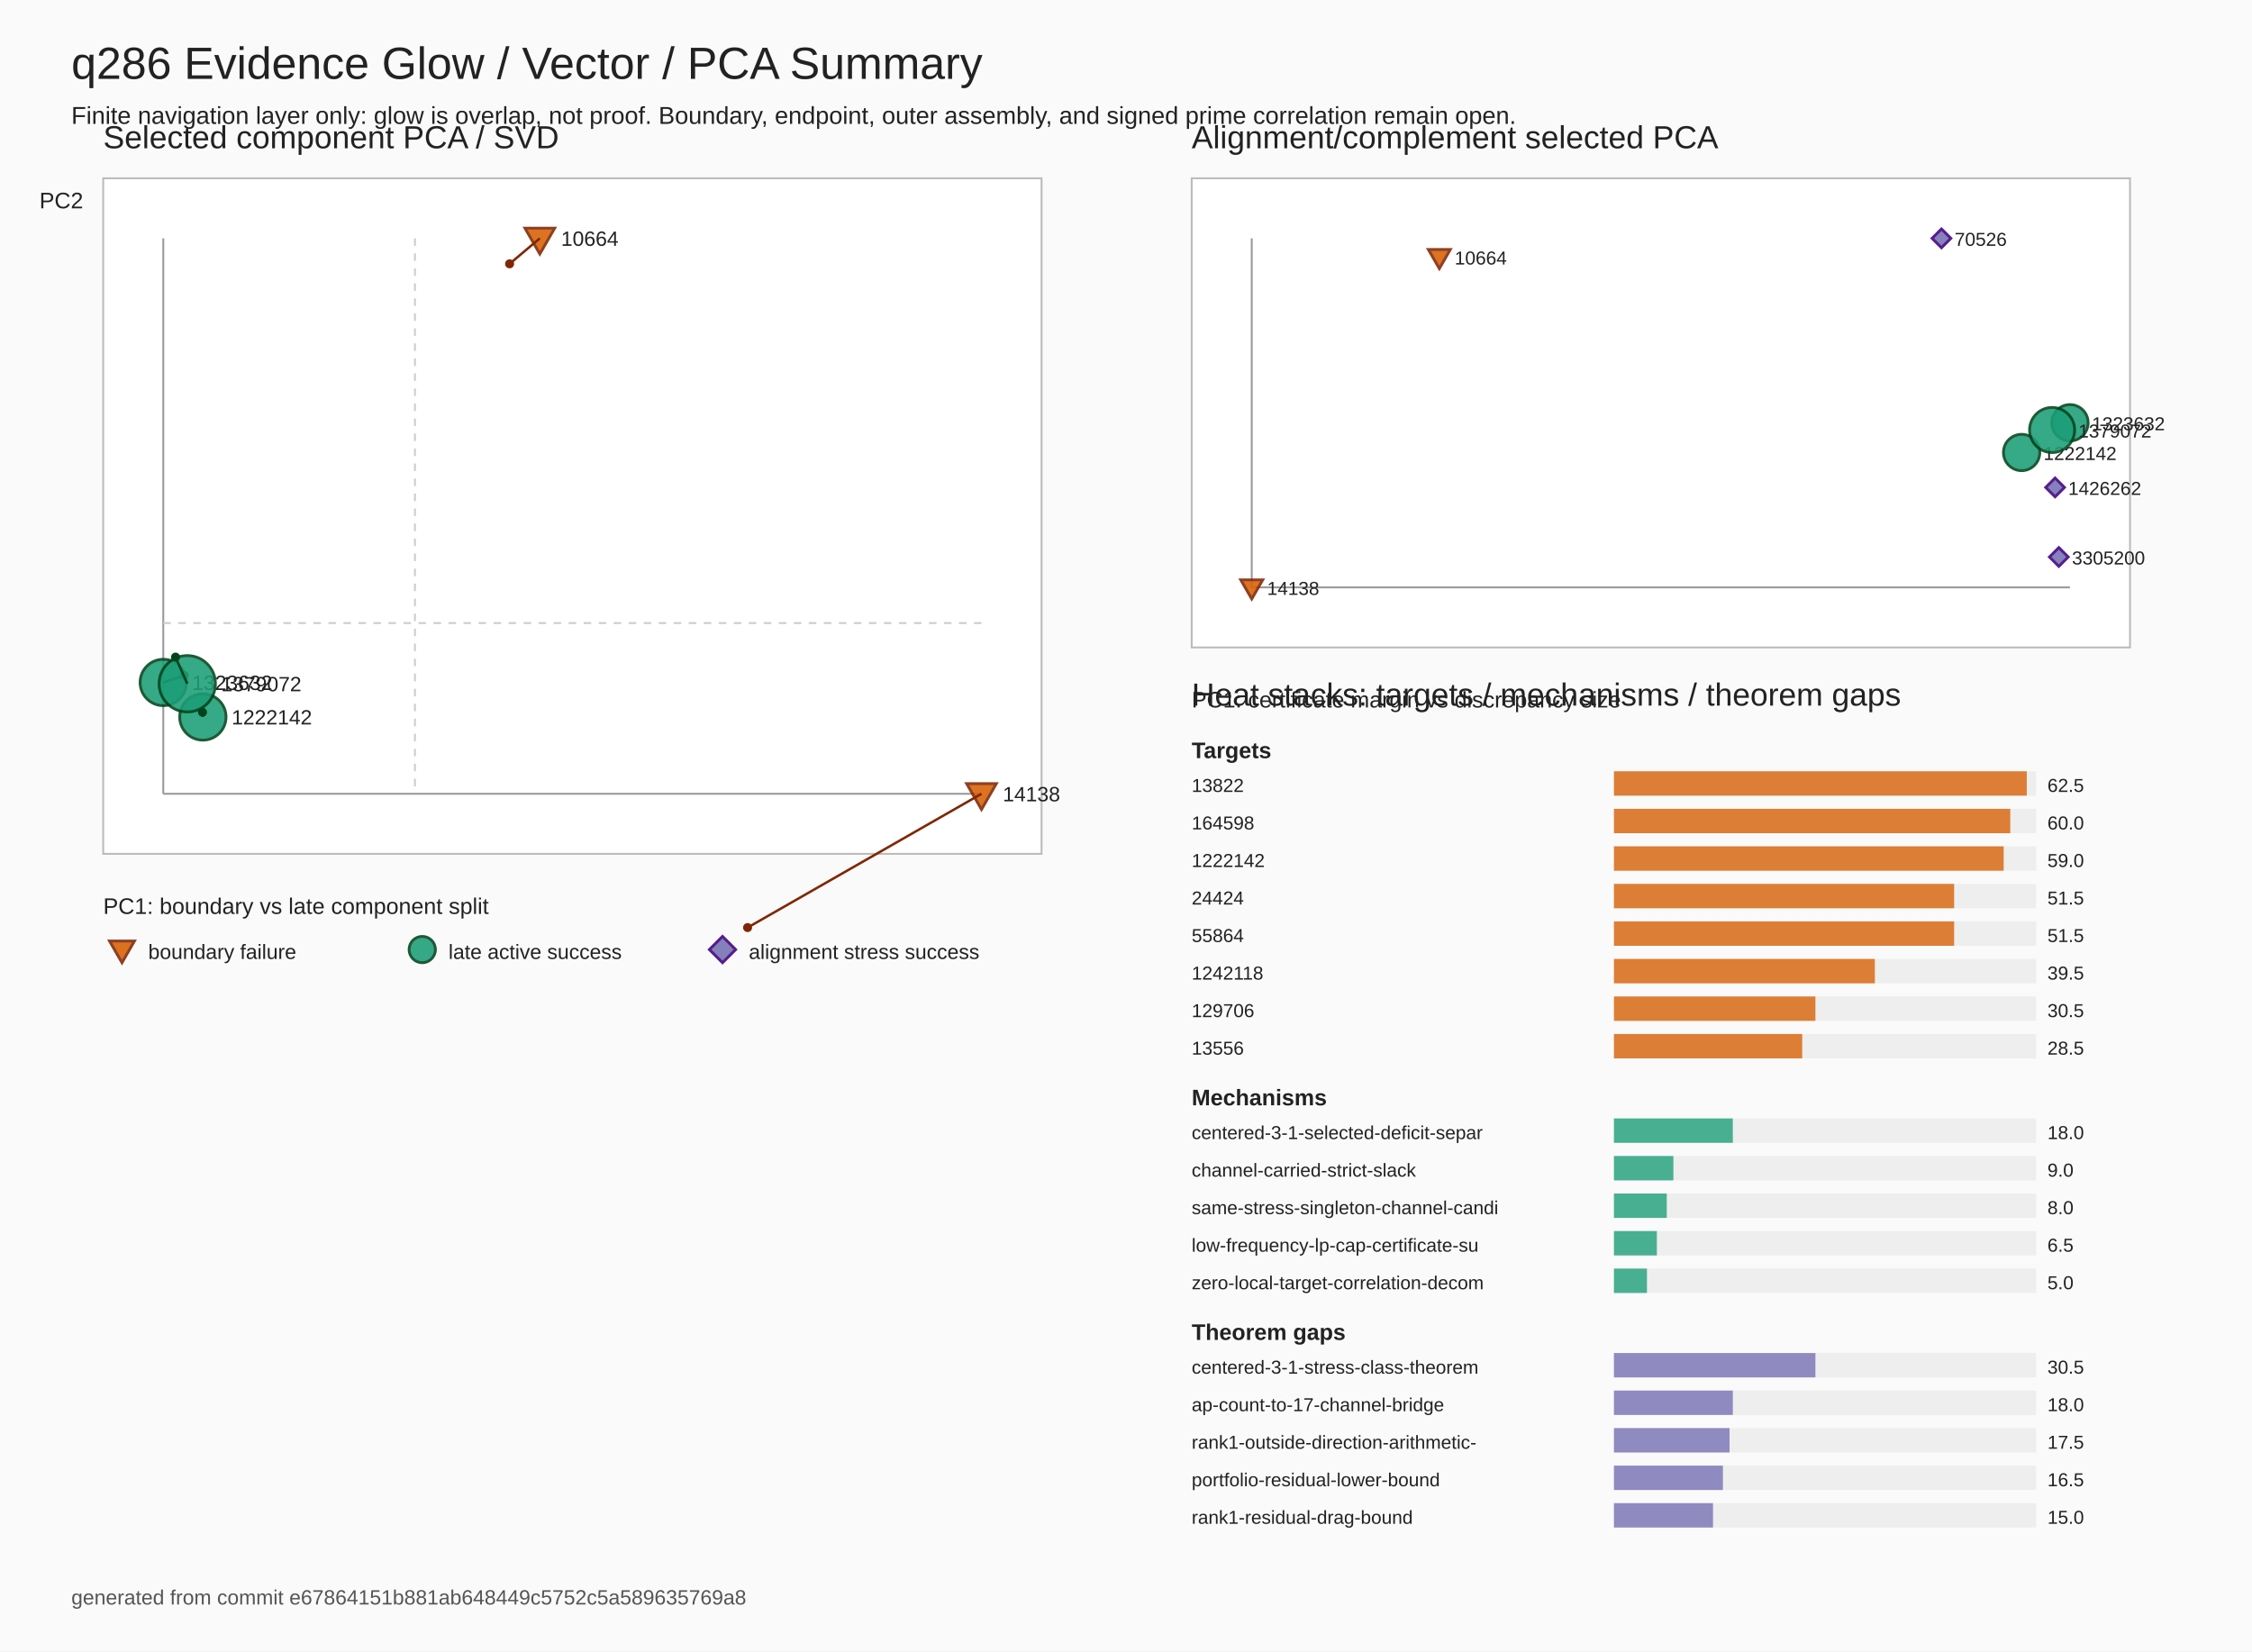
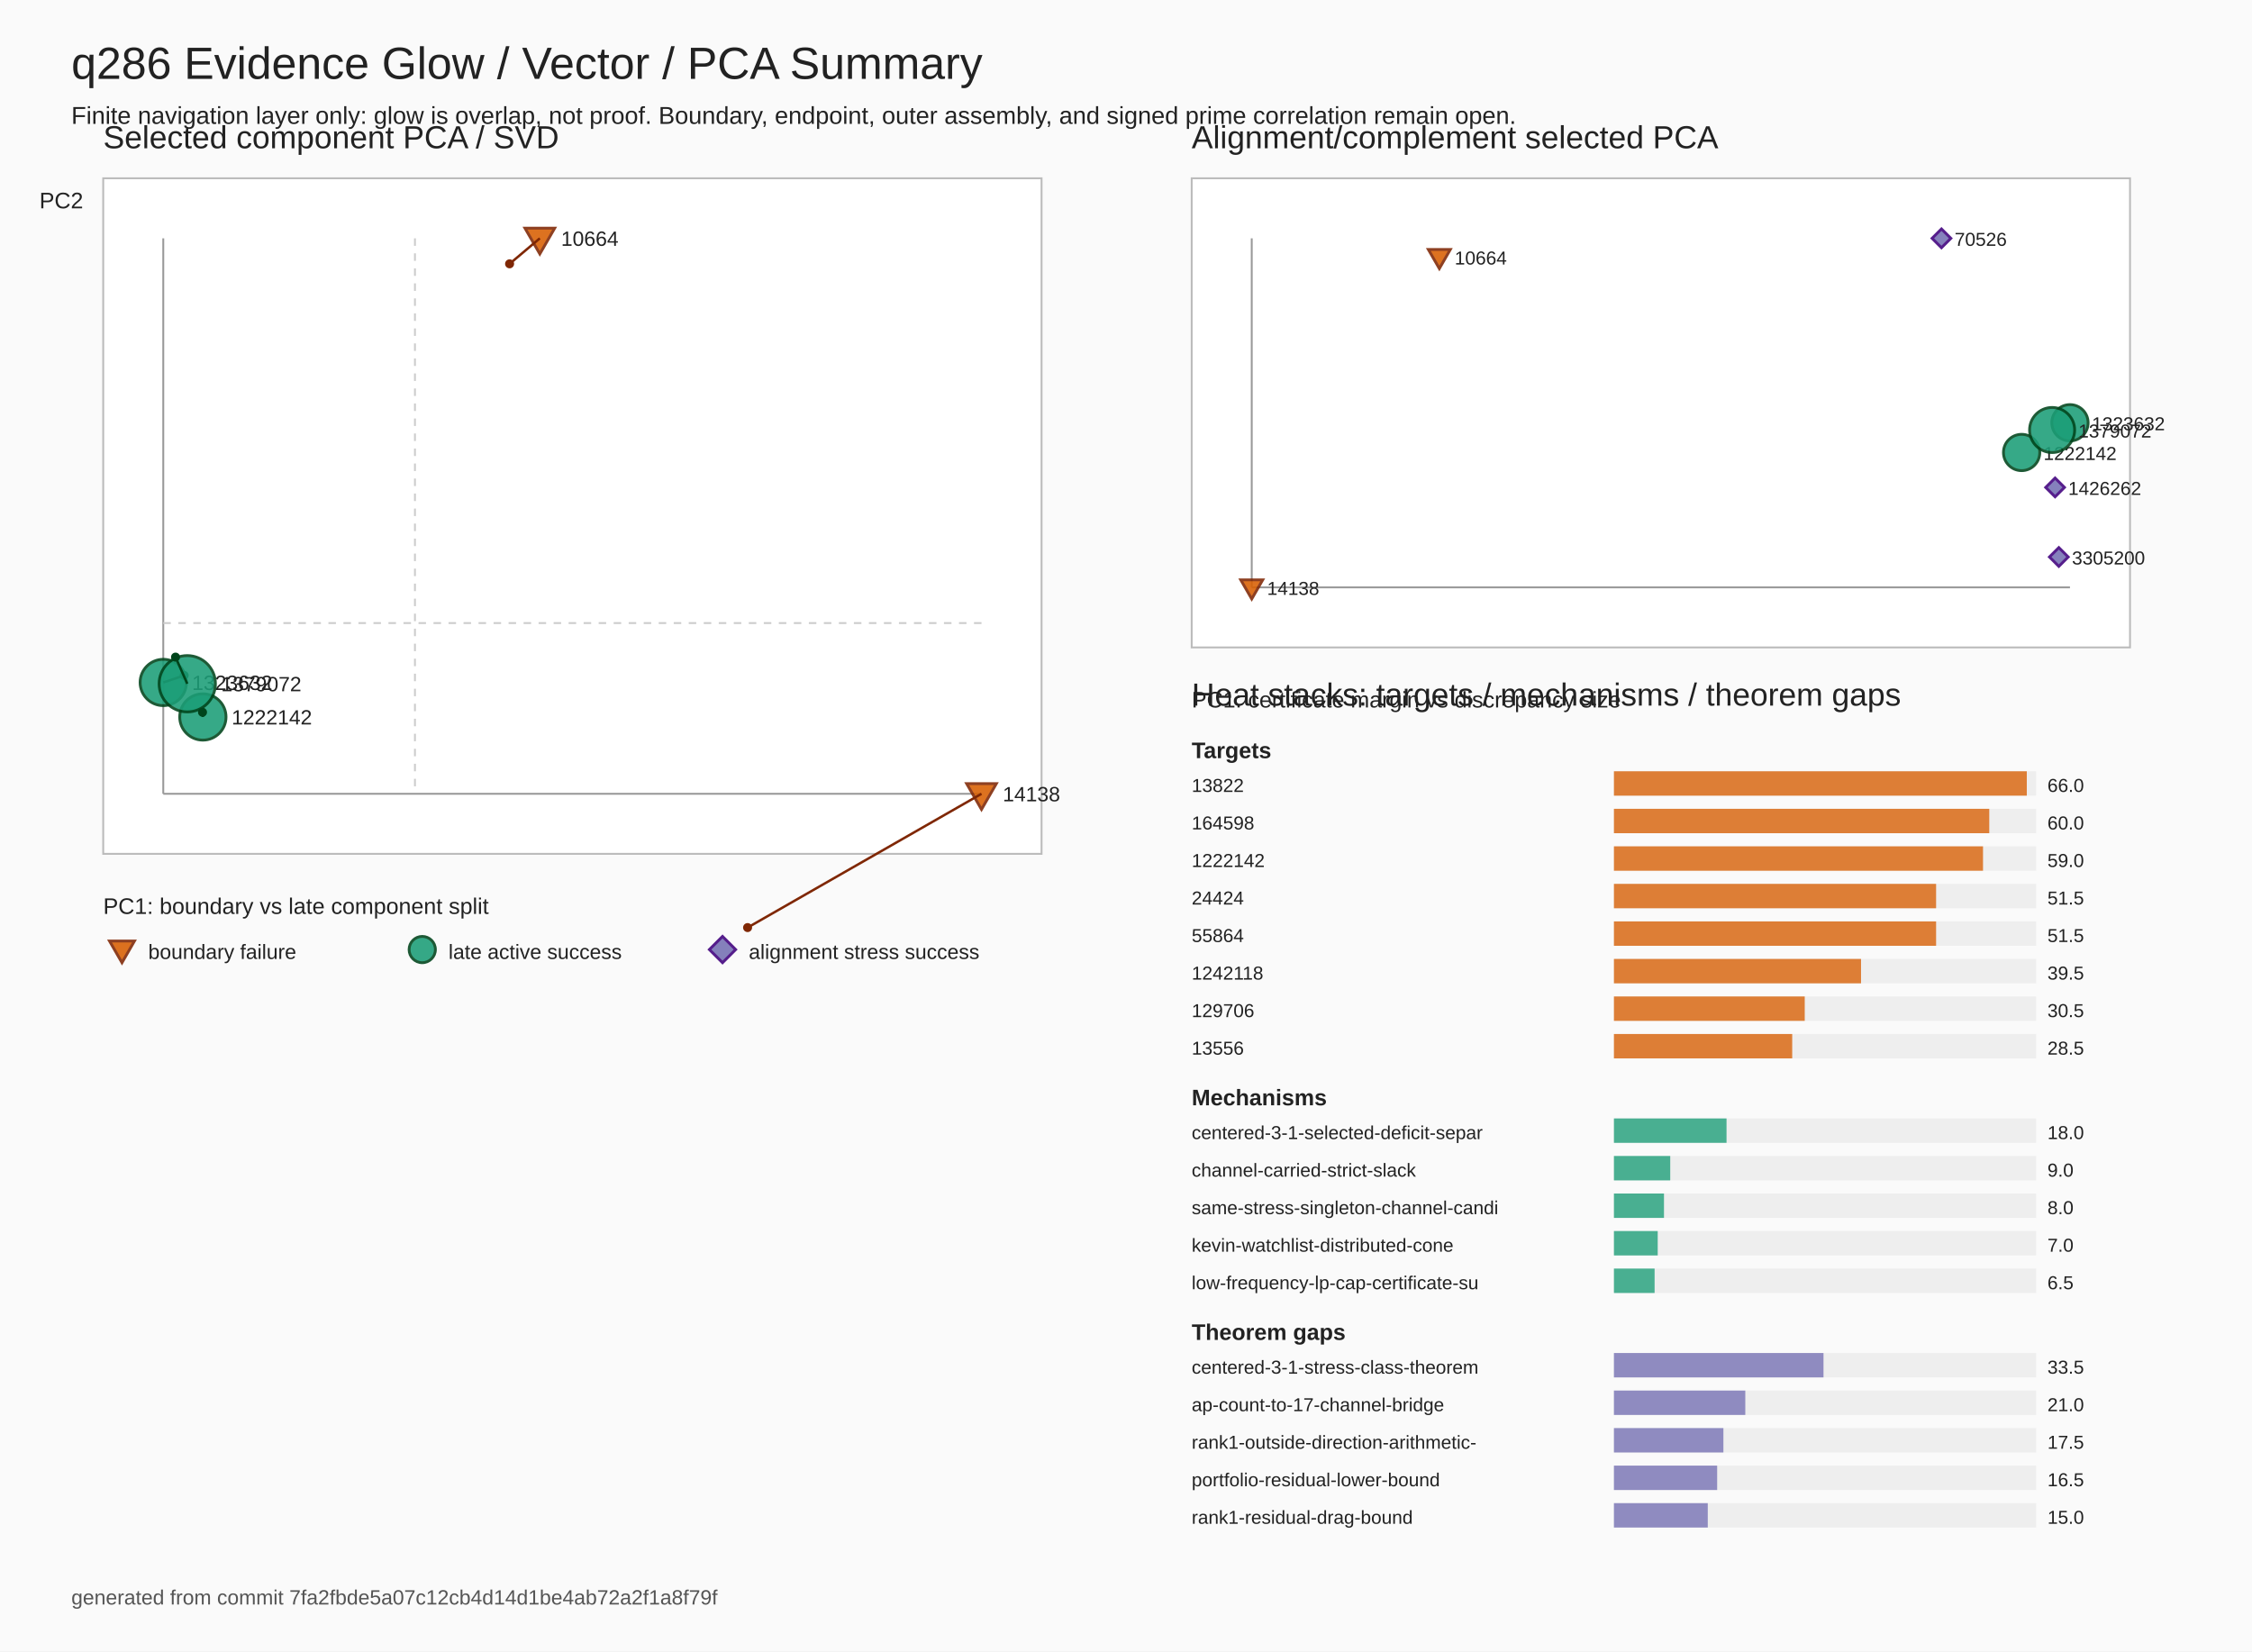
<svg xmlns="http://www.w3.org/2000/svg" width="1200" height="880" viewBox="0 0 1200 880" role="img" aria-labelledby="title desc">
  <rect x="0.00" y="0.00" width="1200.00" height="880.00" fill="#fafafa" stroke="none" opacity="1.0" />
  <text x="38.00" y="42.00" font-size="24" font-family="Arial, sans-serif" font-weight="500" text-anchor="start" fill="#222">q286 Evidence Glow / Vector / PCA Summary</text>
  <text x="38.00" y="66.00" font-size="13" font-family="Arial, sans-serif" font-weight="400" text-anchor="start" fill="#222">Finite navigation layer only: glow is overlap, not proof. Boundary, endpoint, outer assembly, and signed prime correlation remain open.</text>
-   <text x="38.00" y="855.00" font-size="11" font-family="Arial, sans-serif" font-weight="400" text-anchor="start" fill="#555">generated from commit e67864151b881ab648449c5752c5a589635769a8</text>
+   <text x="38.00" y="855.00" font-size="11" font-family="Arial, sans-serif" font-weight="400" text-anchor="start" fill="#555">generated from commit 7fa2fbde5a07c12cb4d14d1be4ab72a2f1a8f79f</text>
  <rect x="55.00" y="95.00" width="500.00" height="360.00" fill="#ffffff" stroke="#bbbbbb" opacity="1.0" />
  <text x="55.00" y="79.00" font-size="17" font-family="Arial, sans-serif" font-weight="500" text-anchor="start" fill="#222">Selected component PCA / SVD</text>
  <text x="55.00" y="487.00" font-size="12" font-family="Arial, sans-serif" font-weight="400" text-anchor="start" fill="#222">PC1: boundary vs late component split</text>
  <text x="21.00" y="111.00" font-size="12" font-family="Arial, sans-serif" font-weight="400" text-anchor="start" fill="#222">PC2</text>
  <line x1="87.00" y1="423.00" x2="523.00" y2="423.00" stroke="#999" stroke-width="1" />
  <line x1="87.00" y1="127.00" x2="87.00" y2="423.00" stroke="#999" stroke-width="1" />
  <line x1="221.11" y1="127.00" x2="221.11" y2="423.00" stroke="#cccccc" stroke-width="1" stroke-dasharray="4 4" />
  <line x1="87.00" y1="332.02" x2="523.00" y2="332.02" stroke="#cccccc" stroke-width="1" stroke-dasharray="4 4" />
  <polygon points="287.65,135.33 279.73,121.58 295.57,121.58" fill="#d95f02" stroke="#7f2704" stroke-width="1.5" opacity="0.88" />
  <text x="298.98" y="131.00" font-size="11" font-family="Arial, sans-serif" font-weight="400" text-anchor="start" fill="#222">10664</text>
  <line x1="287.65" y1="127.00" x2="271.54" y2="140.59" stroke="#7f2704" stroke-width="1.3" />
  <circle cx="271.54" cy="140.59" r="2.4" fill="#7f2704" />
  <polygon points="523.00,431.33 515.08,417.58 530.92,417.58" fill="#d95f02" stroke="#7f2704" stroke-width="1.5" opacity="0.88" />
  <text x="534.33" y="427.00" font-size="11" font-family="Arial, sans-serif" font-weight="400" text-anchor="start" fill="#222">14138</text>
  <line x1="523.00" y1="423.00" x2="398.36" y2="494.29" stroke="#7f2704" stroke-width="1.3" />
  <circle cx="398.36" cy="494.29" r="2.4" fill="#7f2704" />
  <circle cx="108.10" cy="382.06" r="12.33" fill="#1b9e77" stroke="#00441b" stroke-width="1.5" opacity="0.88" />
  <text x="123.43" y="386.06" font-size="11" font-family="Arial, sans-serif" font-weight="400" text-anchor="start" fill="#222">1222142</text>
  <line x1="108.10" y1="382.06" x2="107.91" y2="379.54" stroke="#00441b" stroke-width="1.3" />
  <circle cx="107.91" cy="379.54" r="2.4" fill="#00441b" />
  <circle cx="87.00" cy="363.67" r="12.33" fill="#1b9e77" stroke="#00441b" stroke-width="1.5" opacity="0.88" />
  <text x="102.33" y="367.67" font-size="11" font-family="Arial, sans-serif" font-weight="400" text-anchor="start" fill="#222">1323632</text>
  <line x1="87.00" y1="363.67" x2="98.13" y2="359.93" stroke="#00441b" stroke-width="1.3" />
  <circle cx="98.13" cy="359.93" r="2.4" fill="#00441b" />
  <circle cx="99.79" cy="364.36" r="15.00" fill="#1b9e77" stroke="#00441b" stroke-width="1.5" opacity="0.88" />
  <text x="117.79" y="368.36" font-size="11" font-family="Arial, sans-serif" font-weight="400" text-anchor="start" fill="#222">1379072</text>
  <line x1="99.79" y1="364.36" x2="93.53" y2="350.16" stroke="#00441b" stroke-width="1.3" />
  <circle cx="93.53" cy="350.16" r="2.4" fill="#00441b" />
  <polygon points="65.00,513.00 58.35,501.45 71.65,501.45" fill="#d95f02" stroke="#7f2704" stroke-width="1.5" opacity="0.88" />
  <text x="79.00" y="511.00" font-size="11" font-family="Arial, sans-serif" font-weight="400" text-anchor="start" fill="#222">boundary failure</text>
  <circle cx="225.00" cy="506.00" r="7.00" fill="#1b9e77" stroke="#00441b" stroke-width="1.5" opacity="0.88" />
  <text x="239.00" y="511.00" font-size="11" font-family="Arial, sans-serif" font-weight="400" text-anchor="start" fill="#222">late active success</text>
  <polygon points="385.00,499.00 392.00,506.00 385.00,513.00 378.00,506.00" fill="#7570b3" stroke="#3f007d" stroke-width="1.5" opacity="0.88" />
  <text x="399.00" y="511.00" font-size="11" font-family="Arial, sans-serif" font-weight="400" text-anchor="start" fill="#222">alignment stress success</text>
  <rect x="635.00" y="95.00" width="500.00" height="250.00" fill="#ffffff" stroke="#bbbbbb" opacity="1.0" />
  <text x="635.00" y="79.00" font-size="17" font-family="Arial, sans-serif" font-weight="500" text-anchor="start" fill="#222">Alignment/complement selected PCA</text>
  <text x="635.00" y="377.00" font-size="12" font-family="Arial, sans-serif" font-weight="400" text-anchor="start" fill="#222">PC1: certificate margin vs discrepancy size</text>
  <line x1="667.00" y1="313.00" x2="1103.00" y2="313.00" stroke="#999" stroke-width="1" />
  <line x1="667.00" y1="127.00" x2="667.00" y2="313.00" stroke="#999" stroke-width="1" />
  <polygon points="766.97,143.12 761.11,132.95 772.82,132.95" fill="#d95f02" stroke="#7f2704" stroke-width="1.5" opacity="0.88" />
  <text x="775.13" y="140.95" font-size="10" font-family="Arial, sans-serif" font-weight="400" text-anchor="start" fill="#222">10664</text>
  <polygon points="667.00,319.17 661.14,308.99 672.86,308.99" fill="#d95f02" stroke="#7f2704" stroke-width="1.5" opacity="0.88" />
  <text x="675.17" y="317.00" font-size="10" font-family="Arial, sans-serif" font-weight="400" text-anchor="start" fill="#222">14138</text>
  <polygon points="1034.53,122.00 1039.53,127.00 1034.53,132.00 1029.53,127.00" fill="#7570b3" stroke="#3f007d" stroke-width="1.5" opacity="0.88" />
  <text x="1041.53" y="131.00" font-size="10" font-family="Arial, sans-serif" font-weight="400" text-anchor="start" fill="#222">70526</text>
  <circle cx="1077.24" cy="241.12" r="9.67" fill="#1b9e77" stroke="#00441b" stroke-width="1.5" opacity="0.88" />
  <text x="1088.91" y="245.12" font-size="10" font-family="Arial, sans-serif" font-weight="400" text-anchor="start" fill="#222">1222142</text>
  <circle cx="1103.00" cy="225.29" r="9.67" fill="#1b9e77" stroke="#00441b" stroke-width="1.5" opacity="0.88" />
  <text x="1114.67" y="229.29" font-size="10" font-family="Arial, sans-serif" font-weight="400" text-anchor="start" fill="#222">1323632</text>
  <circle cx="1093.49" cy="229.14" r="12.00" fill="#1b9e77" stroke="#00441b" stroke-width="1.5" opacity="0.88" />
  <text x="1107.49" y="233.14" font-size="10" font-family="Arial, sans-serif" font-weight="400" text-anchor="start" fill="#222">1379072</text>
  <polygon points="1095.07,254.73 1100.07,259.73 1095.07,264.73 1090.07,259.73" fill="#7570b3" stroke="#3f007d" stroke-width="1.5" opacity="0.88" />
  <text x="1102.07" y="263.73" font-size="10" font-family="Arial, sans-serif" font-weight="400" text-anchor="start" fill="#222">1426262</text>
  <polygon points="1097.07,291.80 1102.07,296.80 1097.07,301.80 1092.07,296.80" fill="#7570b3" stroke="#3f007d" stroke-width="1.5" opacity="0.88" />
  <text x="1104.07" y="300.80" font-size="10" font-family="Arial, sans-serif" font-weight="400" text-anchor="start" fill="#222">3305200</text>
  <text x="635.00" y="376.00" font-size="17" font-family="Arial, sans-serif" font-weight="500" text-anchor="start" fill="#222">Heat stacks: targets / mechanisms / theorem gaps</text>
  <text x="635.00" y="404.00" font-size="12" font-family="Arial, sans-serif" font-weight="600" text-anchor="start" fill="#222">Targets</text>
  <text x="635.00" y="422.00" font-size="10" font-family="Arial, sans-serif" font-weight="400" text-anchor="start" fill="#222">13822</text>
  <rect x="860.00" y="411.00" width="225.00" height="13.00" fill="#eeeeee" stroke="none" opacity="1.0" />
  <rect x="860.00" y="411.00" width="220.00" height="13.00" fill="#d95f02" stroke="none" opacity="0.78" />
-   <text x="1091.00" y="422.00" font-size="10" font-family="Arial, sans-serif" font-weight="400" text-anchor="start" fill="#222">62.5</text>
+   <text x="1091.00" y="422.00" font-size="10" font-family="Arial, sans-serif" font-weight="400" text-anchor="start" fill="#222">66.0</text>
  <text x="635.00" y="442.00" font-size="10" font-family="Arial, sans-serif" font-weight="400" text-anchor="start" fill="#222">164598</text>
  <rect x="860.00" y="431.00" width="225.00" height="13.00" fill="#eeeeee" stroke="none" opacity="1.0" />
-   <rect x="860.00" y="431.00" width="211.20" height="13.00" fill="#d95f02" stroke="none" opacity="0.78" />
+   <rect x="860.00" y="431.00" width="200.00" height="13.00" fill="#d95f02" stroke="none" opacity="0.78" />
  <text x="1091.00" y="442.00" font-size="10" font-family="Arial, sans-serif" font-weight="400" text-anchor="start" fill="#222">60.0</text>
  <text x="635.00" y="462.00" font-size="10" font-family="Arial, sans-serif" font-weight="400" text-anchor="start" fill="#222">1222142</text>
  <rect x="860.00" y="451.00" width="225.00" height="13.00" fill="#eeeeee" stroke="none" opacity="1.0" />
-   <rect x="860.00" y="451.00" width="207.68" height="13.00" fill="#d95f02" stroke="none" opacity="0.78" />
+   <rect x="860.00" y="451.00" width="196.67" height="13.00" fill="#d95f02" stroke="none" opacity="0.78" />
  <text x="1091.00" y="462.00" font-size="10" font-family="Arial, sans-serif" font-weight="400" text-anchor="start" fill="#222">59.0</text>
  <text x="635.00" y="482.00" font-size="10" font-family="Arial, sans-serif" font-weight="400" text-anchor="start" fill="#222">24424</text>
  <rect x="860.00" y="471.00" width="225.00" height="13.00" fill="#eeeeee" stroke="none" opacity="1.0" />
-   <rect x="860.00" y="471.00" width="181.28" height="13.00" fill="#d95f02" stroke="none" opacity="0.78" />
+   <rect x="860.00" y="471.00" width="171.67" height="13.00" fill="#d95f02" stroke="none" opacity="0.78" />
  <text x="1091.00" y="482.00" font-size="10" font-family="Arial, sans-serif" font-weight="400" text-anchor="start" fill="#222">51.5</text>
  <text x="635.00" y="502.00" font-size="10" font-family="Arial, sans-serif" font-weight="400" text-anchor="start" fill="#222">55864</text>
  <rect x="860.00" y="491.00" width="225.00" height="13.00" fill="#eeeeee" stroke="none" opacity="1.0" />
-   <rect x="860.00" y="491.00" width="181.28" height="13.00" fill="#d95f02" stroke="none" opacity="0.78" />
+   <rect x="860.00" y="491.00" width="171.67" height="13.00" fill="#d95f02" stroke="none" opacity="0.78" />
  <text x="1091.00" y="502.00" font-size="10" font-family="Arial, sans-serif" font-weight="400" text-anchor="start" fill="#222">51.5</text>
  <text x="635.00" y="522.00" font-size="10" font-family="Arial, sans-serif" font-weight="400" text-anchor="start" fill="#222">1242118</text>
  <rect x="860.00" y="511.00" width="225.00" height="13.00" fill="#eeeeee" stroke="none" opacity="1.0" />
-   <rect x="860.00" y="511.00" width="139.04" height="13.00" fill="#d95f02" stroke="none" opacity="0.78" />
+   <rect x="860.00" y="511.00" width="131.67" height="13.00" fill="#d95f02" stroke="none" opacity="0.78" />
  <text x="1091.00" y="522.00" font-size="10" font-family="Arial, sans-serif" font-weight="400" text-anchor="start" fill="#222">39.5</text>
  <text x="635.00" y="542.00" font-size="10" font-family="Arial, sans-serif" font-weight="400" text-anchor="start" fill="#222">129706</text>
  <rect x="860.00" y="531.00" width="225.00" height="13.00" fill="#eeeeee" stroke="none" opacity="1.0" />
-   <rect x="860.00" y="531.00" width="107.36" height="13.00" fill="#d95f02" stroke="none" opacity="0.78" />
+   <rect x="860.00" y="531.00" width="101.67" height="13.00" fill="#d95f02" stroke="none" opacity="0.78" />
  <text x="1091.00" y="542.00" font-size="10" font-family="Arial, sans-serif" font-weight="400" text-anchor="start" fill="#222">30.5</text>
  <text x="635.00" y="562.00" font-size="10" font-family="Arial, sans-serif" font-weight="400" text-anchor="start" fill="#222">13556</text>
  <rect x="860.00" y="551.00" width="225.00" height="13.00" fill="#eeeeee" stroke="none" opacity="1.0" />
-   <rect x="860.00" y="551.00" width="100.32" height="13.00" fill="#d95f02" stroke="none" opacity="0.78" />
+   <rect x="860.00" y="551.00" width="95.00" height="13.00" fill="#d95f02" stroke="none" opacity="0.78" />
  <text x="1091.00" y="562.00" font-size="10" font-family="Arial, sans-serif" font-weight="400" text-anchor="start" fill="#222">28.5</text>
  <text x="635.00" y="589.00" font-size="12" font-family="Arial, sans-serif" font-weight="600" text-anchor="start" fill="#222">Mechanisms</text>
  <text x="635.00" y="607.00" font-size="10" font-family="Arial, sans-serif" font-weight="400" text-anchor="start" fill="#222">centered-3-1-selected-deficit-separ</text>
  <rect x="860.00" y="596.00" width="225.00" height="13.00" fill="#eeeeee" stroke="none" opacity="1.0" />
-   <rect x="860.00" y="596.00" width="63.36" height="13.00" fill="#1b9e77" stroke="none" opacity="0.78" />
+   <rect x="860.00" y="596.00" width="60.00" height="13.00" fill="#1b9e77" stroke="none" opacity="0.78" />
  <text x="1091.00" y="607.00" font-size="10" font-family="Arial, sans-serif" font-weight="400" text-anchor="start" fill="#222">18.0</text>
  <text x="635.00" y="627.00" font-size="10" font-family="Arial, sans-serif" font-weight="400" text-anchor="start" fill="#222">channel-carried-strict-slack</text>
  <rect x="860.00" y="616.00" width="225.00" height="13.00" fill="#eeeeee" stroke="none" opacity="1.0" />
-   <rect x="860.00" y="616.00" width="31.68" height="13.00" fill="#1b9e77" stroke="none" opacity="0.78" />
+   <rect x="860.00" y="616.00" width="30.00" height="13.00" fill="#1b9e77" stroke="none" opacity="0.78" />
  <text x="1091.00" y="627.00" font-size="10" font-family="Arial, sans-serif" font-weight="400" text-anchor="start" fill="#222">9.0</text>
  <text x="635.00" y="647.00" font-size="10" font-family="Arial, sans-serif" font-weight="400" text-anchor="start" fill="#222">same-stress-singleton-channel-candi</text>
  <rect x="860.00" y="636.00" width="225.00" height="13.00" fill="#eeeeee" stroke="none" opacity="1.0" />
-   <rect x="860.00" y="636.00" width="28.16" height="13.00" fill="#1b9e77" stroke="none" opacity="0.78" />
+   <rect x="860.00" y="636.00" width="26.67" height="13.00" fill="#1b9e77" stroke="none" opacity="0.78" />
  <text x="1091.00" y="647.00" font-size="10" font-family="Arial, sans-serif" font-weight="400" text-anchor="start" fill="#222">8.0</text>
-   <text x="635.00" y="667.00" font-size="10" font-family="Arial, sans-serif" font-weight="400" text-anchor="start" fill="#222">low-frequency-lp-cap-certificate-su</text>
+   <text x="635.00" y="667.00" font-size="10" font-family="Arial, sans-serif" font-weight="400" text-anchor="start" fill="#222">kevin-watchlist-distributed-cone</text>
  <rect x="860.00" y="656.00" width="225.00" height="13.00" fill="#eeeeee" stroke="none" opacity="1.0" />
-   <rect x="860.00" y="656.00" width="22.88" height="13.00" fill="#1b9e77" stroke="none" opacity="0.78" />
-   <text x="1091.00" y="667.00" font-size="10" font-family="Arial, sans-serif" font-weight="400" text-anchor="start" fill="#222">6.5</text>
-   <text x="635.00" y="687.00" font-size="10" font-family="Arial, sans-serif" font-weight="400" text-anchor="start" fill="#222">zero-local-target-correlation-decom</text>
+   <rect x="860.00" y="656.00" width="23.33" height="13.00" fill="#1b9e77" stroke="none" opacity="0.78" />
+   <text x="1091.00" y="667.00" font-size="10" font-family="Arial, sans-serif" font-weight="400" text-anchor="start" fill="#222">7.0</text>
+   <text x="635.00" y="687.00" font-size="10" font-family="Arial, sans-serif" font-weight="400" text-anchor="start" fill="#222">low-frequency-lp-cap-certificate-su</text>
  <rect x="860.00" y="676.00" width="225.00" height="13.00" fill="#eeeeee" stroke="none" opacity="1.0" />
-   <rect x="860.00" y="676.00" width="17.60" height="13.00" fill="#1b9e77" stroke="none" opacity="0.78" />
-   <text x="1091.00" y="687.00" font-size="10" font-family="Arial, sans-serif" font-weight="400" text-anchor="start" fill="#222">5.0</text>
+   <rect x="860.00" y="676.00" width="21.67" height="13.00" fill="#1b9e77" stroke="none" opacity="0.78" />
+   <text x="1091.00" y="687.00" font-size="10" font-family="Arial, sans-serif" font-weight="400" text-anchor="start" fill="#222">6.5</text>
  <text x="635.00" y="714.00" font-size="12" font-family="Arial, sans-serif" font-weight="600" text-anchor="start" fill="#222">Theorem gaps</text>
  <text x="635.00" y="732.00" font-size="10" font-family="Arial, sans-serif" font-weight="400" text-anchor="start" fill="#222">centered-3-1-stress-class-theorem</text>
  <rect x="860.00" y="721.00" width="225.00" height="13.00" fill="#eeeeee" stroke="none" opacity="1.0" />
-   <rect x="860.00" y="721.00" width="107.36" height="13.00" fill="#7570b3" stroke="none" opacity="0.78" />
-   <text x="1091.00" y="732.00" font-size="10" font-family="Arial, sans-serif" font-weight="400" text-anchor="start" fill="#222">30.5</text>
+   <rect x="860.00" y="721.00" width="111.67" height="13.00" fill="#7570b3" stroke="none" opacity="0.78" />
+   <text x="1091.00" y="732.00" font-size="10" font-family="Arial, sans-serif" font-weight="400" text-anchor="start" fill="#222">33.5</text>
  <text x="635.00" y="752.00" font-size="10" font-family="Arial, sans-serif" font-weight="400" text-anchor="start" fill="#222">ap-count-to-17-channel-bridge</text>
  <rect x="860.00" y="741.00" width="225.00" height="13.00" fill="#eeeeee" stroke="none" opacity="1.0" />
-   <rect x="860.00" y="741.00" width="63.36" height="13.00" fill="#7570b3" stroke="none" opacity="0.78" />
-   <text x="1091.00" y="752.00" font-size="10" font-family="Arial, sans-serif" font-weight="400" text-anchor="start" fill="#222">18.0</text>
+   <rect x="860.00" y="741.00" width="70.00" height="13.00" fill="#7570b3" stroke="none" opacity="0.78" />
+   <text x="1091.00" y="752.00" font-size="10" font-family="Arial, sans-serif" font-weight="400" text-anchor="start" fill="#222">21.0</text>
  <text x="635.00" y="772.00" font-size="10" font-family="Arial, sans-serif" font-weight="400" text-anchor="start" fill="#222">rank1-outside-direction-arithmetic-</text>
  <rect x="860.00" y="761.00" width="225.00" height="13.00" fill="#eeeeee" stroke="none" opacity="1.0" />
-   <rect x="860.00" y="761.00" width="61.60" height="13.00" fill="#7570b3" stroke="none" opacity="0.78" />
+   <rect x="860.00" y="761.00" width="58.33" height="13.00" fill="#7570b3" stroke="none" opacity="0.78" />
  <text x="1091.00" y="772.00" font-size="10" font-family="Arial, sans-serif" font-weight="400" text-anchor="start" fill="#222">17.5</text>
  <text x="635.00" y="792.00" font-size="10" font-family="Arial, sans-serif" font-weight="400" text-anchor="start" fill="#222">portfolio-residual-lower-bound</text>
  <rect x="860.00" y="781.00" width="225.00" height="13.00" fill="#eeeeee" stroke="none" opacity="1.0" />
-   <rect x="860.00" y="781.00" width="58.08" height="13.00" fill="#7570b3" stroke="none" opacity="0.78" />
+   <rect x="860.00" y="781.00" width="55.00" height="13.00" fill="#7570b3" stroke="none" opacity="0.78" />
  <text x="1091.00" y="792.00" font-size="10" font-family="Arial, sans-serif" font-weight="400" text-anchor="start" fill="#222">16.5</text>
  <text x="635.00" y="812.00" font-size="10" font-family="Arial, sans-serif" font-weight="400" text-anchor="start" fill="#222">rank1-residual-drag-bound</text>
  <rect x="860.00" y="801.00" width="225.00" height="13.00" fill="#eeeeee" stroke="none" opacity="1.0" />
-   <rect x="860.00" y="801.00" width="52.80" height="13.00" fill="#7570b3" stroke="none" opacity="0.78" />
+   <rect x="860.00" y="801.00" width="50.00" height="13.00" fill="#7570b3" stroke="none" opacity="0.78" />
  <text x="1091.00" y="812.00" font-size="10" font-family="Arial, sans-serif" font-weight="400" text-anchor="start" fill="#222">15.0</text>
</svg>
